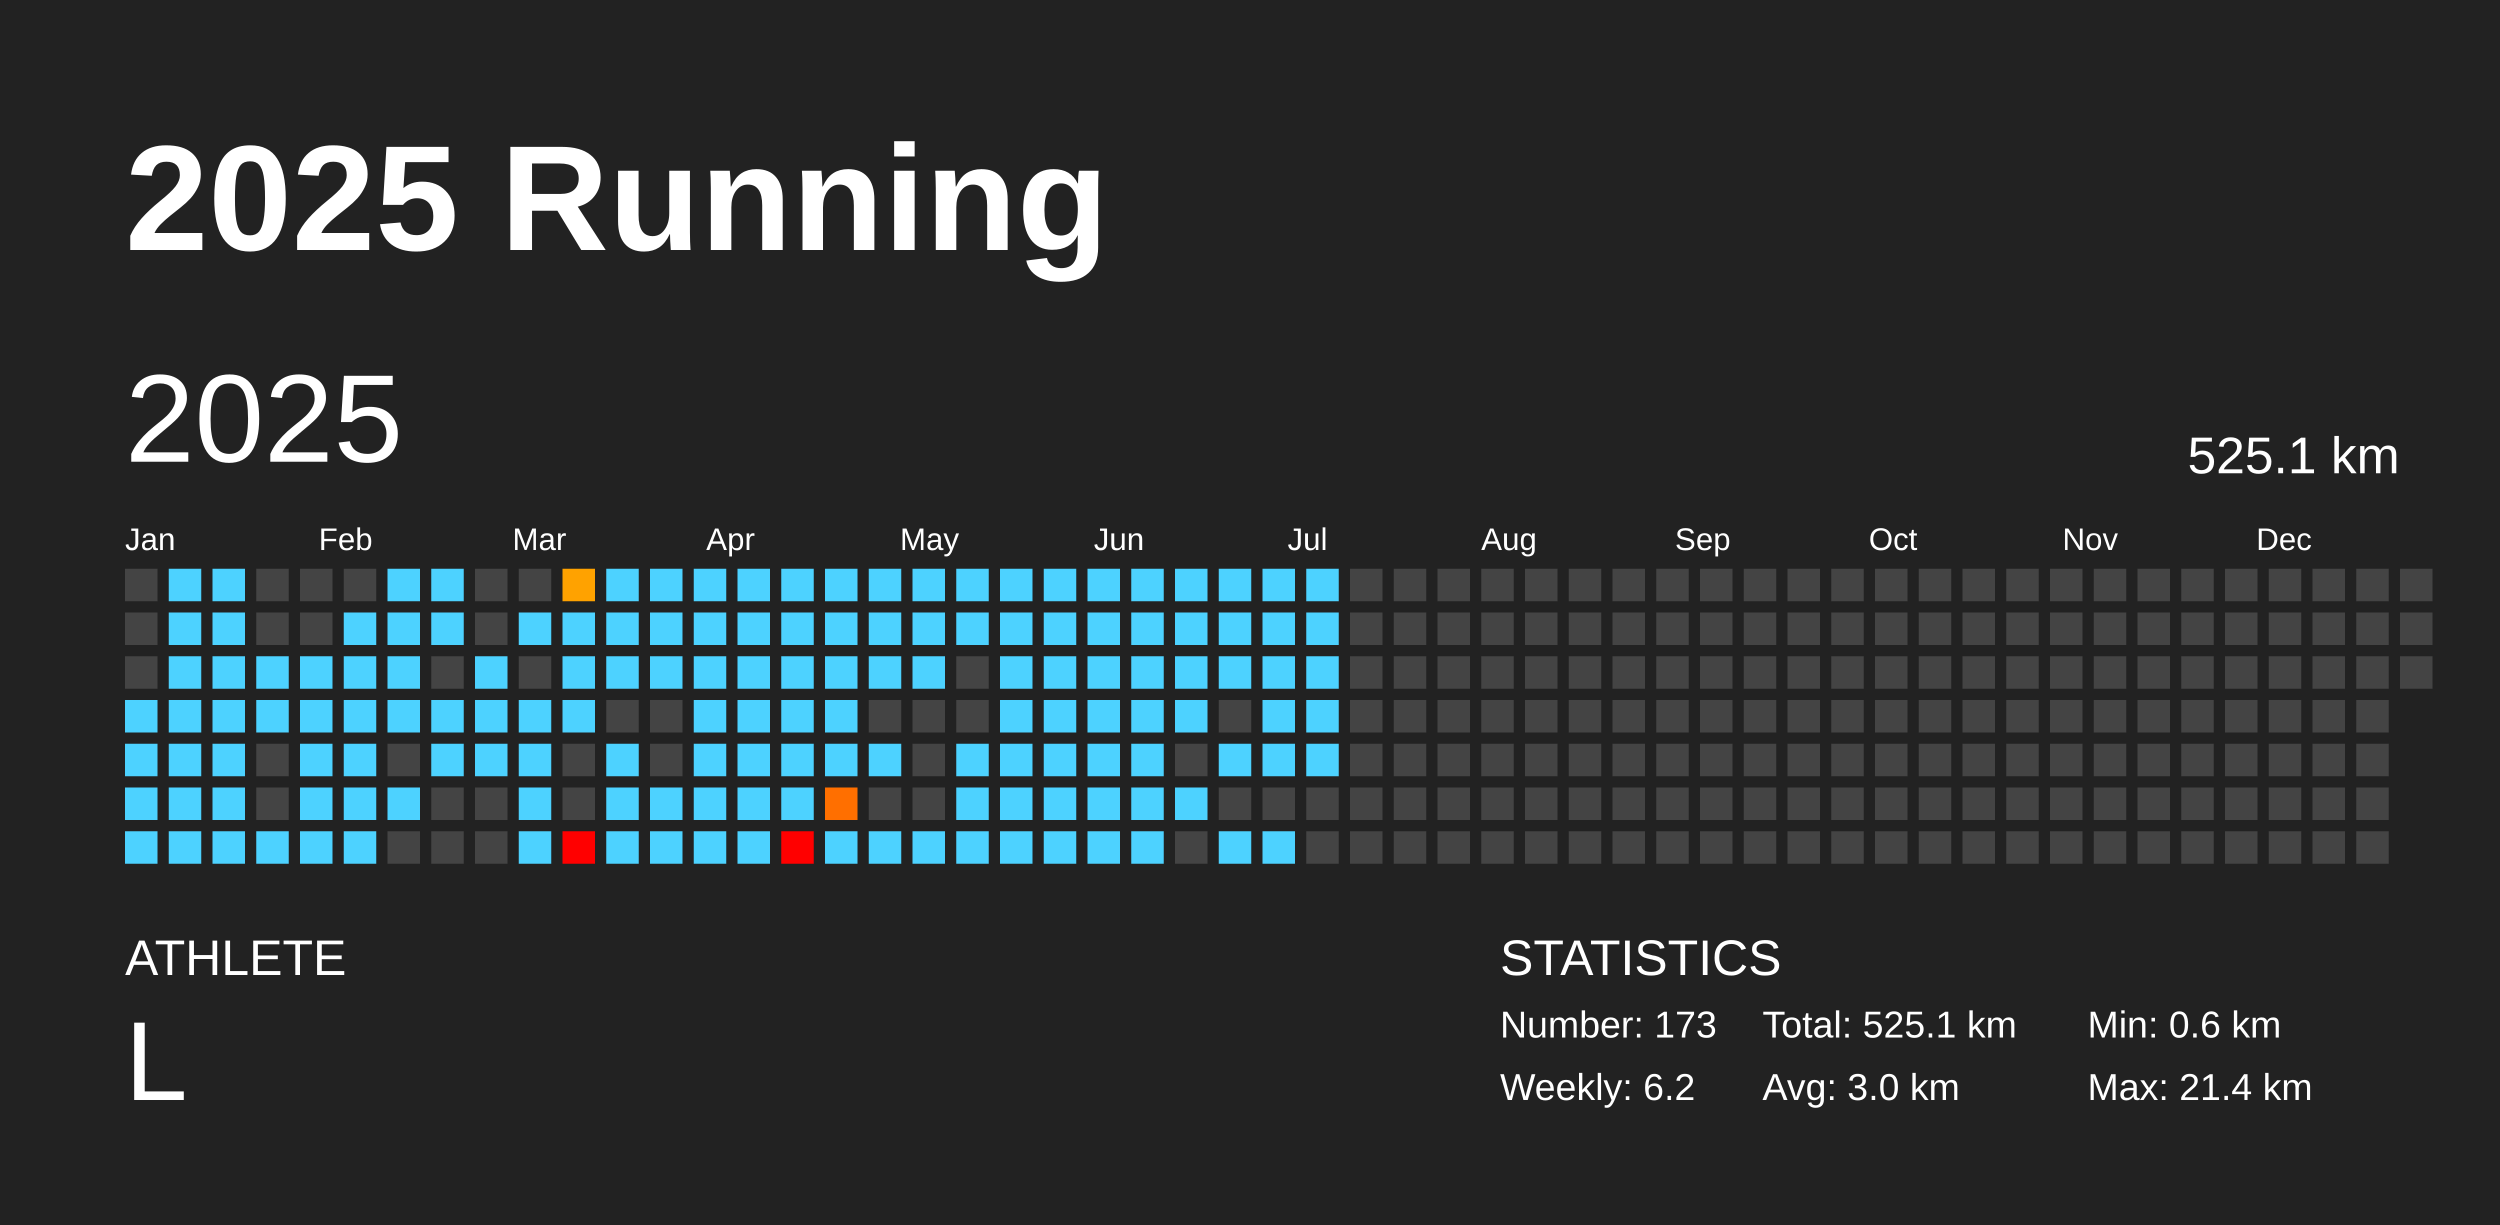
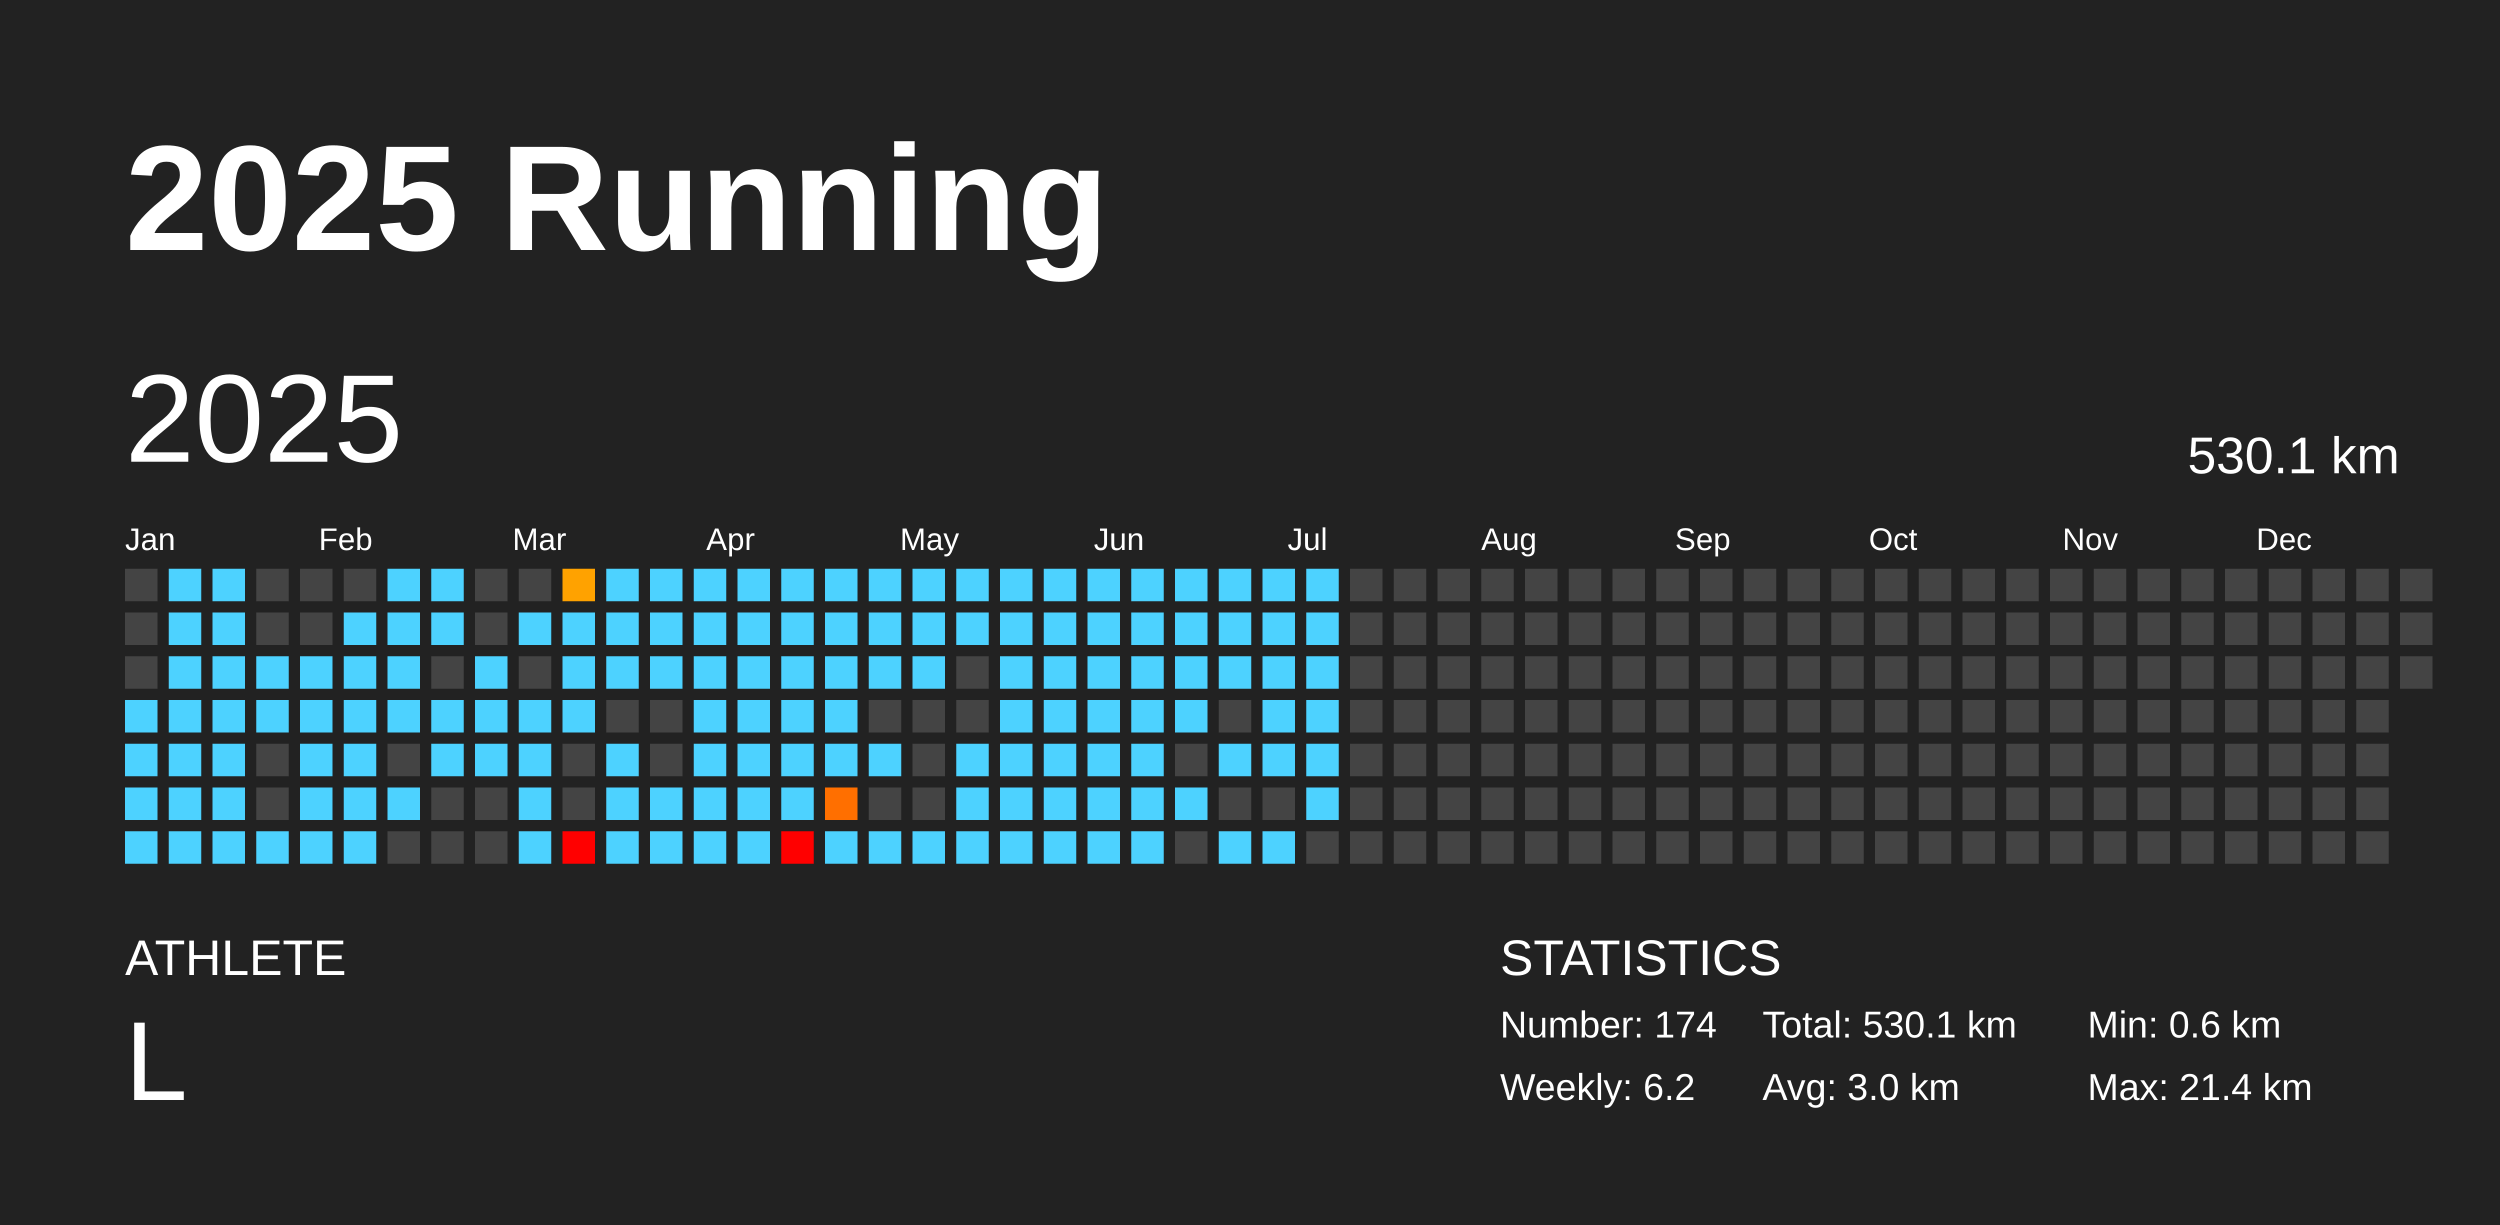
<svg xmlns="http://www.w3.org/2000/svg" baseProfile="full" height="98mm" version="1.1" viewBox="0,0,200,98" width="200mm">
  <defs />
  <rect fill="#222222" height="98" width="200" x="0" y="0" />
  <text fill="#FFFFFF" style="font-size:12px; font-family:Arial; font-weight:bold;" x="10" y="20">2025 Running</text>
  <text fill="#FFFFFF" style="font-size:4px; font-family:Arial" x="10" y="78">ATHLETE</text>
  <text fill="#FFFFFF" style="font-size:9px; font-family:Arial" x="10" y="88">L</text>
  <text fill="#FFFFFF" style="font-size:4px; font-family:Arial" x="120" y="78">STATISTICS</text>
-   <text fill="#FFFFFF" style="font-size:3px; font-family:Arial" x="120" y="83">Number: 173</text>
+   <text fill="#FFFFFF" style="font-size:3px; font-family:Arial" x="120" y="83">Number: 174</text>
  <text fill="#FFFFFF" style="font-size:3px; font-family:Arial" x="120" y="88">Weekly: 6.2</text>
-   <text fill="#FFFFFF" style="font-size:3px; font-family:Arial" x="141" y="83">Total: 525.1 km</text>
+   <text fill="#FFFFFF" style="font-size:3px; font-family:Arial" x="141" y="83">Total: 530.1 km</text>
  <text fill="#FFFFFF" style="font-size:3px; font-family:Arial" x="141" y="88">Avg: 3.0 km</text>
  <text fill="#FFFFFF" style="font-size:3px; font-family:Arial" x="167" y="83">Min: 0.6 km</text>
  <text fill="#FFFFFF" style="font-size:3px; font-family:Arial" x="167" y="88">Max: 21.4 km</text>
  <text dominant-baseline="hanging" fill="#FFFFFF" style="font-size:10.0px; font-family:Arial;" x="10" y="30">2025</text>
-   <text dominant-baseline="hanging" fill="#FFFFFF" style="font-size:4.125px; font-family:Arial;" x="175" y="35">525.1 km</text>
+   <text dominant-baseline="hanging" fill="#FFFFFF" style="font-size:4.125px; font-family:Arial;" x="175" y="35">530.1 km</text>
  <text fill="#FFFFFF" style="font-size:2.5px; font-family:Arial" x="10.0" y="44">Jan</text>
  <text fill="#FFFFFF" style="font-size:2.5px; font-family:Arial" x="25.5" y="44">Feb</text>
  <text fill="#FFFFFF" style="font-size:2.5px; font-family:Arial" x="41.0" y="44">Mar</text>
  <text fill="#FFFFFF" style="font-size:2.5px; font-family:Arial" x="56.5" y="44">Apr</text>
  <text fill="#FFFFFF" style="font-size:2.5px; font-family:Arial" x="72.0" y="44">May</text>
  <text fill="#FFFFFF" style="font-size:2.5px; font-family:Arial" x="87.5" y="44">Jun</text>
  <text fill="#FFFFFF" style="font-size:2.5px; font-family:Arial" x="103.0" y="44">Jul</text>
  <text fill="#FFFFFF" style="font-size:2.5px; font-family:Arial" x="118.5" y="44">Aug</text>
  <text fill="#FFFFFF" style="font-size:2.5px; font-family:Arial" x="134.0" y="44">Sep</text>
  <text fill="#FFFFFF" style="font-size:2.5px; font-family:Arial" x="149.5" y="44">Oct</text>
  <text fill="#FFFFFF" style="font-size:2.5px; font-family:Arial" x="165.0" y="44">Nov</text>
  <text fill="#FFFFFF" style="font-size:2.5px; font-family:Arial" x="180.5" y="44">Dec</text>
  <rect fill="#444444" height="2.6" width="2.6" x="10.0" y="45.5" />
  <rect fill="#444444" height="2.6" width="2.6" x="10.0" y="49.0" />
  <rect fill="#444444" height="2.6" width="2.6" x="10.0" y="52.5" />
  <rect fill="#4dd2ff" height="2.6" width="2.6" x="10.0" y="56.0" />
  <rect fill="#4dd2ff" height="2.6" width="2.6" x="10.0" y="59.5" />
  <rect fill="#4dd2ff" height="2.6" width="2.6" x="10.0" y="63.0" />
  <rect fill="#4dd2ff" height="2.6" width="2.6" x="10.0" y="66.5" />
  <rect fill="#4dd2ff" height="2.6" width="2.6" x="13.5" y="45.5" />
  <rect fill="#4dd2ff" height="2.6" width="2.6" x="13.5" y="49.0" />
  <rect fill="#4dd2ff" height="2.6" width="2.6" x="13.5" y="52.5" />
  <rect fill="#4dd2ff" height="2.6" width="2.6" x="13.5" y="56.0" />
  <rect fill="#4dd2ff" height="2.6" width="2.6" x="13.5" y="59.5" />
  <rect fill="#4dd2ff" height="2.6" width="2.6" x="13.5" y="63.0" />
  <rect fill="#4dd2ff" height="2.6" width="2.6" x="13.5" y="66.5" />
  <rect fill="#4dd2ff" height="2.6" width="2.6" x="17.0" y="45.5" />
  <rect fill="#4dd2ff" height="2.6" width="2.6" x="17.0" y="49.0" />
  <rect fill="#4dd2ff" height="2.6" width="2.6" x="17.0" y="52.5" />
  <rect fill="#4dd2ff" height="2.6" width="2.6" x="17.0" y="56.0" />
  <rect fill="#4dd2ff" height="2.6" width="2.6" x="17.0" y="59.5" />
  <rect fill="#4dd2ff" height="2.6" width="2.6" x="17.0" y="63.0" />
  <rect fill="#4dd2ff" height="2.6" width="2.6" x="17.0" y="66.5" />
  <rect fill="#444444" height="2.6" width="2.6" x="20.5" y="45.5" />
  <rect fill="#444444" height="2.6" width="2.6" x="20.5" y="49.0" />
  <rect fill="#4dd2ff" height="2.6" width="2.6" x="20.5" y="52.5" />
  <rect fill="#4dd2ff" height="2.6" width="2.6" x="20.5" y="56.0" />
  <rect fill="#444444" height="2.6" width="2.6" x="20.5" y="59.5" />
  <rect fill="#444444" height="2.6" width="2.6" x="20.5" y="63.0" />
  <rect fill="#4dd2ff" height="2.6" width="2.6" x="20.5" y="66.5" />
  <rect fill="#444444" height="2.6" width="2.6" x="24.0" y="45.5" />
  <rect fill="#444444" height="2.6" width="2.6" x="24.0" y="49.0" />
  <rect fill="#4dd2ff" height="2.6" width="2.6" x="24.0" y="52.5" />
  <rect fill="#4dd2ff" height="2.6" width="2.6" x="24.0" y="56.0" />
  <rect fill="#4dd2ff" height="2.6" width="2.6" x="24.0" y="59.5" />
  <rect fill="#4dd2ff" height="2.6" width="2.6" x="24.0" y="63.0" />
  <rect fill="#4dd2ff" height="2.6" width="2.6" x="24.0" y="66.5" />
  <rect fill="#444444" height="2.6" width="2.6" x="27.5" y="45.5" />
  <rect fill="#4dd2ff" height="2.6" width="2.6" x="27.5" y="49.0" />
  <rect fill="#4dd2ff" height="2.6" width="2.6" x="27.5" y="52.5" />
  <rect fill="#4dd2ff" height="2.6" width="2.6" x="27.5" y="56.0" />
  <rect fill="#4dd2ff" height="2.6" width="2.6" x="27.5" y="59.5" />
  <rect fill="#4dd2ff" height="2.6" width="2.6" x="27.5" y="63.0" />
  <rect fill="#4dd2ff" height="2.6" width="2.6" x="27.5" y="66.5" />
  <rect fill="#4dd2ff" height="2.6" width="2.6" x="31.0" y="45.5" />
  <rect fill="#4dd2ff" height="2.6" width="2.6" x="31.0" y="49.0" />
  <rect fill="#4dd2ff" height="2.6" width="2.6" x="31.0" y="52.5" />
  <rect fill="#4dd2ff" height="2.6" width="2.6" x="31.0" y="56.0" />
  <rect fill="#444444" height="2.6" width="2.6" x="31.0" y="59.5" />
  <rect fill="#4dd2ff" height="2.6" width="2.6" x="31.0" y="63.0" />
  <rect fill="#444444" height="2.6" width="2.6" x="31.0" y="66.5" />
  <rect fill="#4dd2ff" height="2.6" width="2.6" x="34.5" y="45.5" />
  <rect fill="#4dd2ff" height="2.6" width="2.6" x="34.5" y="49.0" />
  <rect fill="#444444" height="2.6" width="2.6" x="34.5" y="52.5" />
  <rect fill="#4dd2ff" height="2.6" width="2.6" x="34.5" y="56.0" />
  <rect fill="#4dd2ff" height="2.6" width="2.6" x="34.5" y="59.5" />
  <rect fill="#444444" height="2.6" width="2.6" x="34.5" y="63.0" />
  <rect fill="#444444" height="2.6" width="2.6" x="34.5" y="66.5" />
  <rect fill="#444444" height="2.6" width="2.6" x="38.0" y="45.5" />
  <rect fill="#444444" height="2.6" width="2.6" x="38.0" y="49.0" />
  <rect fill="#4dd2ff" height="2.6" width="2.6" x="38.0" y="52.5" />
  <rect fill="#4dd2ff" height="2.6" width="2.6" x="38.0" y="56.0" />
  <rect fill="#4dd2ff" height="2.6" width="2.6" x="38.0" y="59.5" />
  <rect fill="#444444" height="2.6" width="2.6" x="38.0" y="63.0" />
  <rect fill="#444444" height="2.6" width="2.6" x="38.0" y="66.5" />
  <rect fill="#444444" height="2.6" width="2.6" x="41.5" y="45.5" />
  <rect fill="#4dd2ff" height="2.6" width="2.6" x="41.5" y="49.0" />
  <rect fill="#444444" height="2.6" width="2.6" x="41.5" y="52.5" />
  <rect fill="#4dd2ff" height="2.6" width="2.6" x="41.5" y="56.0" />
  <rect fill="#4dd2ff" height="2.6" width="2.6" x="41.5" y="59.5" />
  <rect fill="#4dd2ff" height="2.6" width="2.6" x="41.5" y="63.0" />
  <rect fill="#4dd2ff" height="2.6" width="2.6" x="41.5" y="66.5" />
  <rect fill="#ffa200" height="2.6" width="2.6" x="45.0" y="45.5" />
  <rect fill="#4dd2ff" height="2.6" width="2.6" x="45.0" y="49.0" />
  <rect fill="#4dd2ff" height="2.6" width="2.6" x="45.0" y="52.5" />
  <rect fill="#4dd2ff" height="2.6" width="2.6" x="45.0" y="56.0" />
  <rect fill="#444444" height="2.6" width="2.6" x="45.0" y="59.5" />
  <rect fill="#444444" height="2.6" width="2.6" x="45.0" y="63.0" />
  <rect fill="red" height="2.6" width="2.6" x="45.0" y="66.5" />
  <rect fill="#4dd2ff" height="2.6" width="2.6" x="48.5" y="45.5" />
  <rect fill="#4dd2ff" height="2.6" width="2.6" x="48.5" y="49.0" />
  <rect fill="#4dd2ff" height="2.6" width="2.6" x="48.5" y="52.5" />
  <rect fill="#444444" height="2.6" width="2.6" x="48.5" y="56.0" />
  <rect fill="#4dd2ff" height="2.6" width="2.6" x="48.5" y="59.5" />
  <rect fill="#4dd2ff" height="2.6" width="2.6" x="48.5" y="63.0" />
  <rect fill="#4dd2ff" height="2.6" width="2.6" x="48.5" y="66.5" />
  <rect fill="#4dd2ff" height="2.6" width="2.6" x="52.0" y="45.5" />
  <rect fill="#4dd2ff" height="2.6" width="2.6" x="52.0" y="49.0" />
  <rect fill="#4dd2ff" height="2.6" width="2.6" x="52.0" y="52.5" />
  <rect fill="#444444" height="2.6" width="2.6" x="52.0" y="56.0" />
  <rect fill="#444444" height="2.6" width="2.6" x="52.0" y="59.5" />
  <rect fill="#4dd2ff" height="2.6" width="2.6" x="52.0" y="63.0" />
  <rect fill="#4dd2ff" height="2.6" width="2.6" x="52.0" y="66.5" />
  <rect fill="#4dd2ff" height="2.6" width="2.6" x="55.5" y="45.5" />
  <rect fill="#4dd2ff" height="2.6" width="2.6" x="55.5" y="49.0" />
  <rect fill="#4dd2ff" height="2.6" width="2.6" x="55.5" y="52.5" />
  <rect fill="#4dd2ff" height="2.6" width="2.6" x="55.5" y="56.0" />
  <rect fill="#4dd2ff" height="2.6" width="2.6" x="55.5" y="59.5" />
  <rect fill="#4dd2ff" height="2.6" width="2.6" x="55.5" y="63.0" />
  <rect fill="#4dd2ff" height="2.6" width="2.6" x="55.5" y="66.5" />
  <rect fill="#4dd2ff" height="2.6" width="2.6" x="59.0" y="45.5" />
  <rect fill="#4dd2ff" height="2.6" width="2.6" x="59.0" y="49.0" />
  <rect fill="#4dd2ff" height="2.6" width="2.6" x="59.0" y="52.5" />
  <rect fill="#4dd2ff" height="2.6" width="2.6" x="59.0" y="56.0" />
  <rect fill="#4dd2ff" height="2.6" width="2.6" x="59.0" y="59.5" />
  <rect fill="#4dd2ff" height="2.6" width="2.6" x="59.0" y="63.0" />
  <rect fill="#4dd2ff" height="2.6" width="2.6" x="59.0" y="66.5" />
  <rect fill="#4dd2ff" height="2.6" width="2.6" x="62.5" y="45.5" />
  <rect fill="#4dd2ff" height="2.6" width="2.6" x="62.5" y="49.0" />
  <rect fill="#4dd2ff" height="2.6" width="2.6" x="62.5" y="52.5" />
  <rect fill="#4dd2ff" height="2.6" width="2.6" x="62.5" y="56.0" />
  <rect fill="#4dd2ff" height="2.6" width="2.6" x="62.5" y="59.5" />
  <rect fill="#4dd2ff" height="2.6" width="2.6" x="62.5" y="63.0" />
  <rect fill="red" height="2.6" width="2.6" x="62.5" y="66.5" />
  <rect fill="#4dd2ff" height="2.6" width="2.6" x="66.0" y="45.5" />
  <rect fill="#4dd2ff" height="2.6" width="2.6" x="66.0" y="49.0" />
  <rect fill="#4dd2ff" height="2.6" width="2.6" x="66.0" y="52.5" />
  <rect fill="#4dd2ff" height="2.6" width="2.6" x="66.0" y="56.0" />
  <rect fill="#4dd2ff" height="2.6" width="2.6" x="66.0" y="59.5" />
  <rect fill="#ff6f00" height="2.6" width="2.6" x="66.0" y="63.0" />
  <rect fill="#4dd2ff" height="2.6" width="2.6" x="66.0" y="66.5" />
  <rect fill="#4dd2ff" height="2.6" width="2.6" x="69.5" y="45.5" />
  <rect fill="#4dd2ff" height="2.6" width="2.6" x="69.5" y="49.0" />
  <rect fill="#4dd2ff" height="2.6" width="2.6" x="69.5" y="52.5" />
  <rect fill="#444444" height="2.6" width="2.6" x="69.5" y="56.0" />
  <rect fill="#4dd2ff" height="2.6" width="2.6" x="69.5" y="59.5" />
  <rect fill="#444444" height="2.6" width="2.6" x="69.5" y="63.0" />
  <rect fill="#4dd2ff" height="2.6" width="2.6" x="69.5" y="66.5" />
  <rect fill="#4dd2ff" height="2.6" width="2.6" x="73.0" y="45.5" />
  <rect fill="#4dd2ff" height="2.6" width="2.6" x="73.0" y="49.0" />
  <rect fill="#4dd2ff" height="2.6" width="2.6" x="73.0" y="52.5" />
  <rect fill="#444444" height="2.6" width="2.6" x="73.0" y="56.0" />
  <rect fill="#444444" height="2.6" width="2.6" x="73.0" y="59.5" />
  <rect fill="#444444" height="2.6" width="2.6" x="73.0" y="63.0" />
  <rect fill="#4dd2ff" height="2.6" width="2.6" x="73.0" y="66.5" />
  <rect fill="#4dd2ff" height="2.6" width="2.6" x="76.5" y="45.5" />
  <rect fill="#4dd2ff" height="2.6" width="2.6" x="76.5" y="49.0" />
  <rect fill="#444444" height="2.6" width="2.6" x="76.5" y="52.5" />
  <rect fill="#444444" height="2.6" width="2.6" x="76.5" y="56.0" />
  <rect fill="#4dd2ff" height="2.6" width="2.6" x="76.5" y="59.5" />
  <rect fill="#4dd2ff" height="2.6" width="2.6" x="76.5" y="63.0" />
  <rect fill="#4dd2ff" height="2.6" width="2.6" x="76.5" y="66.5" />
  <rect fill="#4dd2ff" height="2.6" width="2.6" x="80.0" y="45.5" />
  <rect fill="#4dd2ff" height="2.6" width="2.6" x="80.0" y="49.0" />
  <rect fill="#4dd2ff" height="2.6" width="2.6" x="80.0" y="52.5" />
  <rect fill="#4dd2ff" height="2.6" width="2.6" x="80.0" y="56.0" />
  <rect fill="#4dd2ff" height="2.6" width="2.6" x="80.0" y="59.5" />
  <rect fill="#4dd2ff" height="2.6" width="2.6" x="80.0" y="63.0" />
  <rect fill="#4dd2ff" height="2.6" width="2.6" x="80.0" y="66.5" />
  <rect fill="#4dd2ff" height="2.6" width="2.6" x="83.5" y="45.5" />
  <rect fill="#4dd2ff" height="2.6" width="2.6" x="83.5" y="49.0" />
  <rect fill="#4dd2ff" height="2.6" width="2.6" x="83.5" y="52.5" />
  <rect fill="#4dd2ff" height="2.6" width="2.6" x="83.5" y="56.0" />
  <rect fill="#4dd2ff" height="2.6" width="2.6" x="83.5" y="59.5" />
  <rect fill="#4dd2ff" height="2.6" width="2.6" x="83.5" y="63.0" />
  <rect fill="#4dd2ff" height="2.6" width="2.6" x="83.5" y="66.5" />
  <rect fill="#4dd2ff" height="2.6" width="2.6" x="87.0" y="45.5" />
  <rect fill="#4dd2ff" height="2.6" width="2.6" x="87.0" y="49.0" />
  <rect fill="#4dd2ff" height="2.6" width="2.6" x="87.0" y="52.5" />
  <rect fill="#4dd2ff" height="2.6" width="2.6" x="87.0" y="56.0" />
  <rect fill="#4dd2ff" height="2.6" width="2.6" x="87.0" y="59.5" />
  <rect fill="#4dd2ff" height="2.6" width="2.6" x="87.0" y="63.0" />
  <rect fill="#4dd2ff" height="2.6" width="2.6" x="87.0" y="66.5" />
  <rect fill="#4dd2ff" height="2.6" width="2.6" x="90.5" y="45.5" />
  <rect fill="#4dd2ff" height="2.6" width="2.6" x="90.5" y="49.0" />
  <rect fill="#4dd2ff" height="2.6" width="2.6" x="90.5" y="52.5" />
  <rect fill="#4dd2ff" height="2.6" width="2.6" x="90.5" y="56.0" />
  <rect fill="#4dd2ff" height="2.6" width="2.6" x="90.5" y="59.5" />
  <rect fill="#4dd2ff" height="2.6" width="2.6" x="90.5" y="63.0" />
  <rect fill="#4dd2ff" height="2.6" width="2.6" x="90.5" y="66.5" />
  <rect fill="#4dd2ff" height="2.6" width="2.6" x="94.0" y="45.5" />
  <rect fill="#4dd2ff" height="2.6" width="2.6" x="94.0" y="49.0" />
  <rect fill="#4dd2ff" height="2.6" width="2.6" x="94.0" y="52.5" />
  <rect fill="#4dd2ff" height="2.6" width="2.6" x="94.0" y="56.0" />
  <rect fill="#444444" height="2.6" width="2.6" x="94.0" y="59.5" />
  <rect fill="#4dd2ff" height="2.6" width="2.6" x="94.0" y="63.0" />
  <rect fill="#444444" height="2.6" width="2.6" x="94.0" y="66.5" />
  <rect fill="#4dd2ff" height="2.6" width="2.6" x="97.5" y="45.5" />
  <rect fill="#4dd2ff" height="2.6" width="2.6" x="97.5" y="49.0" />
  <rect fill="#4dd2ff" height="2.6" width="2.6" x="97.5" y="52.5" />
  <rect fill="#444444" height="2.6" width="2.6" x="97.5" y="56.0" />
  <rect fill="#4dd2ff" height="2.6" width="2.6" x="97.5" y="59.5" />
  <rect fill="#444444" height="2.6" width="2.6" x="97.5" y="63.0" />
  <rect fill="#4dd2ff" height="2.6" width="2.6" x="97.5" y="66.5" />
  <rect fill="#4dd2ff" height="2.6" width="2.6" x="101.0" y="45.5" />
  <rect fill="#4dd2ff" height="2.6" width="2.6" x="101.0" y="49.0" />
  <rect fill="#4dd2ff" height="2.6" width="2.6" x="101.0" y="52.5" />
  <rect fill="#4dd2ff" height="2.6" width="2.6" x="101.0" y="56.0" />
  <rect fill="#4dd2ff" height="2.6" width="2.6" x="101.0" y="59.5" />
  <rect fill="#444444" height="2.6" width="2.6" x="101.0" y="63.0" />
  <rect fill="#4dd2ff" height="2.6" width="2.6" x="101.0" y="66.5" />
  <rect fill="#4dd2ff" height="2.6" width="2.6" x="104.5" y="45.5" />
  <rect fill="#4dd2ff" height="2.6" width="2.6" x="104.5" y="49.0" />
  <rect fill="#4dd2ff" height="2.6" width="2.6" x="104.5" y="52.5" />
  <rect fill="#4dd2ff" height="2.6" width="2.6" x="104.5" y="56.0" />
  <rect fill="#4dd2ff" height="2.6" width="2.6" x="104.5" y="59.5" />
-   <rect fill="#444444" height="2.6" width="2.6" x="104.5" y="63.0" />
+   <rect fill="#4dd2ff" height="2.6" width="2.6" x="104.5" y="63.0" />
  <rect fill="#444444" height="2.6" width="2.6" x="104.5" y="66.5" />
  <rect fill="#444444" height="2.6" width="2.6" x="108.0" y="45.5" />
  <rect fill="#444444" height="2.6" width="2.6" x="108.0" y="49.0" />
  <rect fill="#444444" height="2.6" width="2.6" x="108.0" y="52.5" />
  <rect fill="#444444" height="2.6" width="2.6" x="108.0" y="56.0" />
  <rect fill="#444444" height="2.6" width="2.6" x="108.0" y="59.5" />
  <rect fill="#444444" height="2.6" width="2.6" x="108.0" y="63.0" />
  <rect fill="#444444" height="2.6" width="2.6" x="108.0" y="66.5" />
  <rect fill="#444444" height="2.6" width="2.6" x="111.5" y="45.5" />
  <rect fill="#444444" height="2.6" width="2.6" x="111.5" y="49.0" />
  <rect fill="#444444" height="2.6" width="2.6" x="111.5" y="52.5" />
  <rect fill="#444444" height="2.6" width="2.6" x="111.5" y="56.0" />
  <rect fill="#444444" height="2.6" width="2.6" x="111.5" y="59.5" />
  <rect fill="#444444" height="2.6" width="2.6" x="111.5" y="63.0" />
  <rect fill="#444444" height="2.6" width="2.6" x="111.5" y="66.5" />
  <rect fill="#444444" height="2.6" width="2.6" x="115.0" y="45.5" />
  <rect fill="#444444" height="2.6" width="2.6" x="115.0" y="49.0" />
  <rect fill="#444444" height="2.6" width="2.6" x="115.0" y="52.5" />
  <rect fill="#444444" height="2.6" width="2.6" x="115.0" y="56.0" />
  <rect fill="#444444" height="2.6" width="2.6" x="115.0" y="59.5" />
  <rect fill="#444444" height="2.6" width="2.6" x="115.0" y="63.0" />
  <rect fill="#444444" height="2.6" width="2.6" x="115.0" y="66.5" />
  <rect fill="#444444" height="2.6" width="2.6" x="118.5" y="45.5" />
  <rect fill="#444444" height="2.6" width="2.6" x="118.5" y="49.0" />
  <rect fill="#444444" height="2.6" width="2.6" x="118.5" y="52.5" />
  <rect fill="#444444" height="2.6" width="2.6" x="118.5" y="56.0" />
  <rect fill="#444444" height="2.6" width="2.6" x="118.5" y="59.5" />
  <rect fill="#444444" height="2.6" width="2.6" x="118.5" y="63.0" />
  <rect fill="#444444" height="2.6" width="2.6" x="118.5" y="66.5" />
  <rect fill="#444444" height="2.6" width="2.6" x="122.0" y="45.5" />
  <rect fill="#444444" height="2.6" width="2.6" x="122.0" y="49.0" />
  <rect fill="#444444" height="2.6" width="2.6" x="122.0" y="52.5" />
  <rect fill="#444444" height="2.6" width="2.6" x="122.0" y="56.0" />
  <rect fill="#444444" height="2.6" width="2.6" x="122.0" y="59.5" />
  <rect fill="#444444" height="2.6" width="2.6" x="122.0" y="63.0" />
  <rect fill="#444444" height="2.6" width="2.6" x="122.0" y="66.5" />
  <rect fill="#444444" height="2.6" width="2.6" x="125.5" y="45.5" />
  <rect fill="#444444" height="2.6" width="2.6" x="125.5" y="49.0" />
  <rect fill="#444444" height="2.6" width="2.6" x="125.5" y="52.5" />
  <rect fill="#444444" height="2.6" width="2.6" x="125.5" y="56.0" />
  <rect fill="#444444" height="2.6" width="2.6" x="125.5" y="59.5" />
  <rect fill="#444444" height="2.6" width="2.6" x="125.5" y="63.0" />
  <rect fill="#444444" height="2.6" width="2.6" x="125.5" y="66.5" />
  <rect fill="#444444" height="2.6" width="2.6" x="129.0" y="45.5" />
  <rect fill="#444444" height="2.6" width="2.6" x="129.0" y="49.0" />
  <rect fill="#444444" height="2.6" width="2.6" x="129.0" y="52.5" />
  <rect fill="#444444" height="2.6" width="2.6" x="129.0" y="56.0" />
  <rect fill="#444444" height="2.6" width="2.6" x="129.0" y="59.5" />
  <rect fill="#444444" height="2.6" width="2.6" x="129.0" y="63.0" />
  <rect fill="#444444" height="2.6" width="2.6" x="129.0" y="66.5" />
  <rect fill="#444444" height="2.6" width="2.6" x="132.5" y="45.5" />
  <rect fill="#444444" height="2.6" width="2.6" x="132.5" y="49.0" />
  <rect fill="#444444" height="2.6" width="2.6" x="132.5" y="52.5" />
  <rect fill="#444444" height="2.6" width="2.6" x="132.5" y="56.0" />
  <rect fill="#444444" height="2.6" width="2.6" x="132.5" y="59.5" />
  <rect fill="#444444" height="2.6" width="2.6" x="132.5" y="63.0" />
  <rect fill="#444444" height="2.6" width="2.6" x="132.5" y="66.5" />
  <rect fill="#444444" height="2.6" width="2.6" x="136.0" y="45.5" />
  <rect fill="#444444" height="2.6" width="2.6" x="136.0" y="49.0" />
  <rect fill="#444444" height="2.6" width="2.6" x="136.0" y="52.5" />
  <rect fill="#444444" height="2.6" width="2.6" x="136.0" y="56.0" />
  <rect fill="#444444" height="2.6" width="2.6" x="136.0" y="59.5" />
  <rect fill="#444444" height="2.6" width="2.6" x="136.0" y="63.0" />
  <rect fill="#444444" height="2.6" width="2.6" x="136.0" y="66.5" />
  <rect fill="#444444" height="2.6" width="2.6" x="139.5" y="45.5" />
  <rect fill="#444444" height="2.6" width="2.6" x="139.5" y="49.0" />
  <rect fill="#444444" height="2.6" width="2.6" x="139.5" y="52.5" />
  <rect fill="#444444" height="2.6" width="2.6" x="139.5" y="56.0" />
  <rect fill="#444444" height="2.6" width="2.6" x="139.5" y="59.5" />
  <rect fill="#444444" height="2.6" width="2.6" x="139.5" y="63.0" />
  <rect fill="#444444" height="2.6" width="2.6" x="139.5" y="66.5" />
  <rect fill="#444444" height="2.6" width="2.6" x="143.0" y="45.5" />
  <rect fill="#444444" height="2.6" width="2.6" x="143.0" y="49.0" />
  <rect fill="#444444" height="2.6" width="2.6" x="143.0" y="52.5" />
  <rect fill="#444444" height="2.6" width="2.6" x="143.0" y="56.0" />
  <rect fill="#444444" height="2.6" width="2.6" x="143.0" y="59.5" />
  <rect fill="#444444" height="2.6" width="2.6" x="143.0" y="63.0" />
  <rect fill="#444444" height="2.6" width="2.6" x="143.0" y="66.5" />
  <rect fill="#444444" height="2.6" width="2.6" x="146.5" y="45.5" />
  <rect fill="#444444" height="2.6" width="2.6" x="146.5" y="49.0" />
  <rect fill="#444444" height="2.6" width="2.6" x="146.5" y="52.5" />
  <rect fill="#444444" height="2.6" width="2.6" x="146.5" y="56.0" />
  <rect fill="#444444" height="2.6" width="2.6" x="146.5" y="59.5" />
  <rect fill="#444444" height="2.6" width="2.6" x="146.5" y="63.0" />
  <rect fill="#444444" height="2.6" width="2.6" x="146.5" y="66.5" />
  <rect fill="#444444" height="2.6" width="2.6" x="150.0" y="45.5" />
  <rect fill="#444444" height="2.6" width="2.6" x="150.0" y="49.0" />
  <rect fill="#444444" height="2.6" width="2.6" x="150.0" y="52.5" />
  <rect fill="#444444" height="2.6" width="2.6" x="150.0" y="56.0" />
  <rect fill="#444444" height="2.6" width="2.6" x="150.0" y="59.5" />
  <rect fill="#444444" height="2.6" width="2.6" x="150.0" y="63.0" />
  <rect fill="#444444" height="2.6" width="2.6" x="150.0" y="66.5" />
  <rect fill="#444444" height="2.6" width="2.6" x="153.5" y="45.5" />
  <rect fill="#444444" height="2.6" width="2.6" x="153.5" y="49.0" />
  <rect fill="#444444" height="2.6" width="2.6" x="153.5" y="52.5" />
  <rect fill="#444444" height="2.6" width="2.6" x="153.5" y="56.0" />
  <rect fill="#444444" height="2.6" width="2.6" x="153.5" y="59.5" />
  <rect fill="#444444" height="2.6" width="2.6" x="153.5" y="63.0" />
  <rect fill="#444444" height="2.6" width="2.6" x="153.5" y="66.5" />
  <rect fill="#444444" height="2.6" width="2.6" x="157.0" y="45.5" />
  <rect fill="#444444" height="2.6" width="2.6" x="157.0" y="49.0" />
  <rect fill="#444444" height="2.6" width="2.6" x="157.0" y="52.5" />
  <rect fill="#444444" height="2.6" width="2.6" x="157.0" y="56.0" />
  <rect fill="#444444" height="2.6" width="2.6" x="157.0" y="59.5" />
  <rect fill="#444444" height="2.6" width="2.6" x="157.0" y="63.0" />
  <rect fill="#444444" height="2.6" width="2.6" x="157.0" y="66.5" />
  <rect fill="#444444" height="2.6" width="2.6" x="160.5" y="45.5" />
  <rect fill="#444444" height="2.6" width="2.6" x="160.5" y="49.0" />
  <rect fill="#444444" height="2.6" width="2.6" x="160.5" y="52.5" />
  <rect fill="#444444" height="2.6" width="2.6" x="160.5" y="56.0" />
  <rect fill="#444444" height="2.6" width="2.6" x="160.5" y="59.5" />
  <rect fill="#444444" height="2.6" width="2.6" x="160.5" y="63.0" />
  <rect fill="#444444" height="2.6" width="2.6" x="160.5" y="66.5" />
  <rect fill="#444444" height="2.6" width="2.6" x="164.0" y="45.5" />
  <rect fill="#444444" height="2.6" width="2.6" x="164.0" y="49.0" />
  <rect fill="#444444" height="2.6" width="2.6" x="164.0" y="52.5" />
  <rect fill="#444444" height="2.6" width="2.6" x="164.0" y="56.0" />
  <rect fill="#444444" height="2.6" width="2.6" x="164.0" y="59.5" />
  <rect fill="#444444" height="2.6" width="2.6" x="164.0" y="63.0" />
  <rect fill="#444444" height="2.6" width="2.6" x="164.0" y="66.5" />
  <rect fill="#444444" height="2.6" width="2.6" x="167.5" y="45.5" />
  <rect fill="#444444" height="2.6" width="2.6" x="167.5" y="49.0" />
  <rect fill="#444444" height="2.6" width="2.6" x="167.5" y="52.5" />
  <rect fill="#444444" height="2.6" width="2.6" x="167.5" y="56.0" />
  <rect fill="#444444" height="2.6" width="2.6" x="167.5" y="59.5" />
  <rect fill="#444444" height="2.6" width="2.6" x="167.5" y="63.0" />
  <rect fill="#444444" height="2.6" width="2.6" x="167.5" y="66.5" />
  <rect fill="#444444" height="2.6" width="2.6" x="171.0" y="45.5" />
  <rect fill="#444444" height="2.6" width="2.6" x="171.0" y="49.0" />
  <rect fill="#444444" height="2.6" width="2.6" x="171.0" y="52.5" />
  <rect fill="#444444" height="2.6" width="2.6" x="171.0" y="56.0" />
  <rect fill="#444444" height="2.6" width="2.6" x="171.0" y="59.5" />
  <rect fill="#444444" height="2.6" width="2.6" x="171.0" y="63.0" />
  <rect fill="#444444" height="2.6" width="2.6" x="171.0" y="66.5" />
  <rect fill="#444444" height="2.6" width="2.6" x="174.5" y="45.5" />
  <rect fill="#444444" height="2.6" width="2.6" x="174.5" y="49.0" />
  <rect fill="#444444" height="2.6" width="2.6" x="174.5" y="52.5" />
  <rect fill="#444444" height="2.6" width="2.6" x="174.5" y="56.0" />
  <rect fill="#444444" height="2.6" width="2.6" x="174.5" y="59.5" />
  <rect fill="#444444" height="2.6" width="2.6" x="174.5" y="63.0" />
  <rect fill="#444444" height="2.6" width="2.6" x="174.5" y="66.5" />
  <rect fill="#444444" height="2.6" width="2.6" x="178.0" y="45.5" />
  <rect fill="#444444" height="2.6" width="2.6" x="178.0" y="49.0" />
  <rect fill="#444444" height="2.6" width="2.6" x="178.0" y="52.5" />
  <rect fill="#444444" height="2.6" width="2.6" x="178.0" y="56.0" />
  <rect fill="#444444" height="2.6" width="2.6" x="178.0" y="59.5" />
  <rect fill="#444444" height="2.6" width="2.6" x="178.0" y="63.0" />
  <rect fill="#444444" height="2.6" width="2.6" x="178.0" y="66.5" />
  <rect fill="#444444" height="2.6" width="2.6" x="181.5" y="45.5" />
  <rect fill="#444444" height="2.6" width="2.6" x="181.5" y="49.0" />
  <rect fill="#444444" height="2.6" width="2.6" x="181.5" y="52.5" />
  <rect fill="#444444" height="2.6" width="2.6" x="181.5" y="56.0" />
  <rect fill="#444444" height="2.6" width="2.6" x="181.5" y="59.5" />
  <rect fill="#444444" height="2.6" width="2.6" x="181.5" y="63.0" />
  <rect fill="#444444" height="2.6" width="2.6" x="181.5" y="66.5" />
  <rect fill="#444444" height="2.6" width="2.6" x="185.0" y="45.5" />
  <rect fill="#444444" height="2.6" width="2.6" x="185.0" y="49.0" />
  <rect fill="#444444" height="2.6" width="2.6" x="185.0" y="52.5" />
  <rect fill="#444444" height="2.6" width="2.6" x="185.0" y="56.0" />
  <rect fill="#444444" height="2.6" width="2.6" x="185.0" y="59.5" />
  <rect fill="#444444" height="2.6" width="2.6" x="185.0" y="63.0" />
  <rect fill="#444444" height="2.6" width="2.6" x="185.0" y="66.5" />
  <rect fill="#444444" height="2.6" width="2.6" x="188.5" y="45.5" />
  <rect fill="#444444" height="2.6" width="2.6" x="188.5" y="49.0" />
  <rect fill="#444444" height="2.6" width="2.6" x="188.5" y="52.5" />
  <rect fill="#444444" height="2.6" width="2.6" x="188.5" y="56.0" />
  <rect fill="#444444" height="2.6" width="2.6" x="188.5" y="59.5" />
  <rect fill="#444444" height="2.6" width="2.6" x="188.5" y="63.0" />
  <rect fill="#444444" height="2.6" width="2.6" x="188.5" y="66.5" />
  <rect fill="#444444" height="2.6" width="2.6" x="192.0" y="45.5" />
  <rect fill="#444444" height="2.6" width="2.6" x="192.0" y="49.0" />
  <rect fill="#444444" height="2.6" width="2.6" x="192.0" y="52.5" />
</svg>
